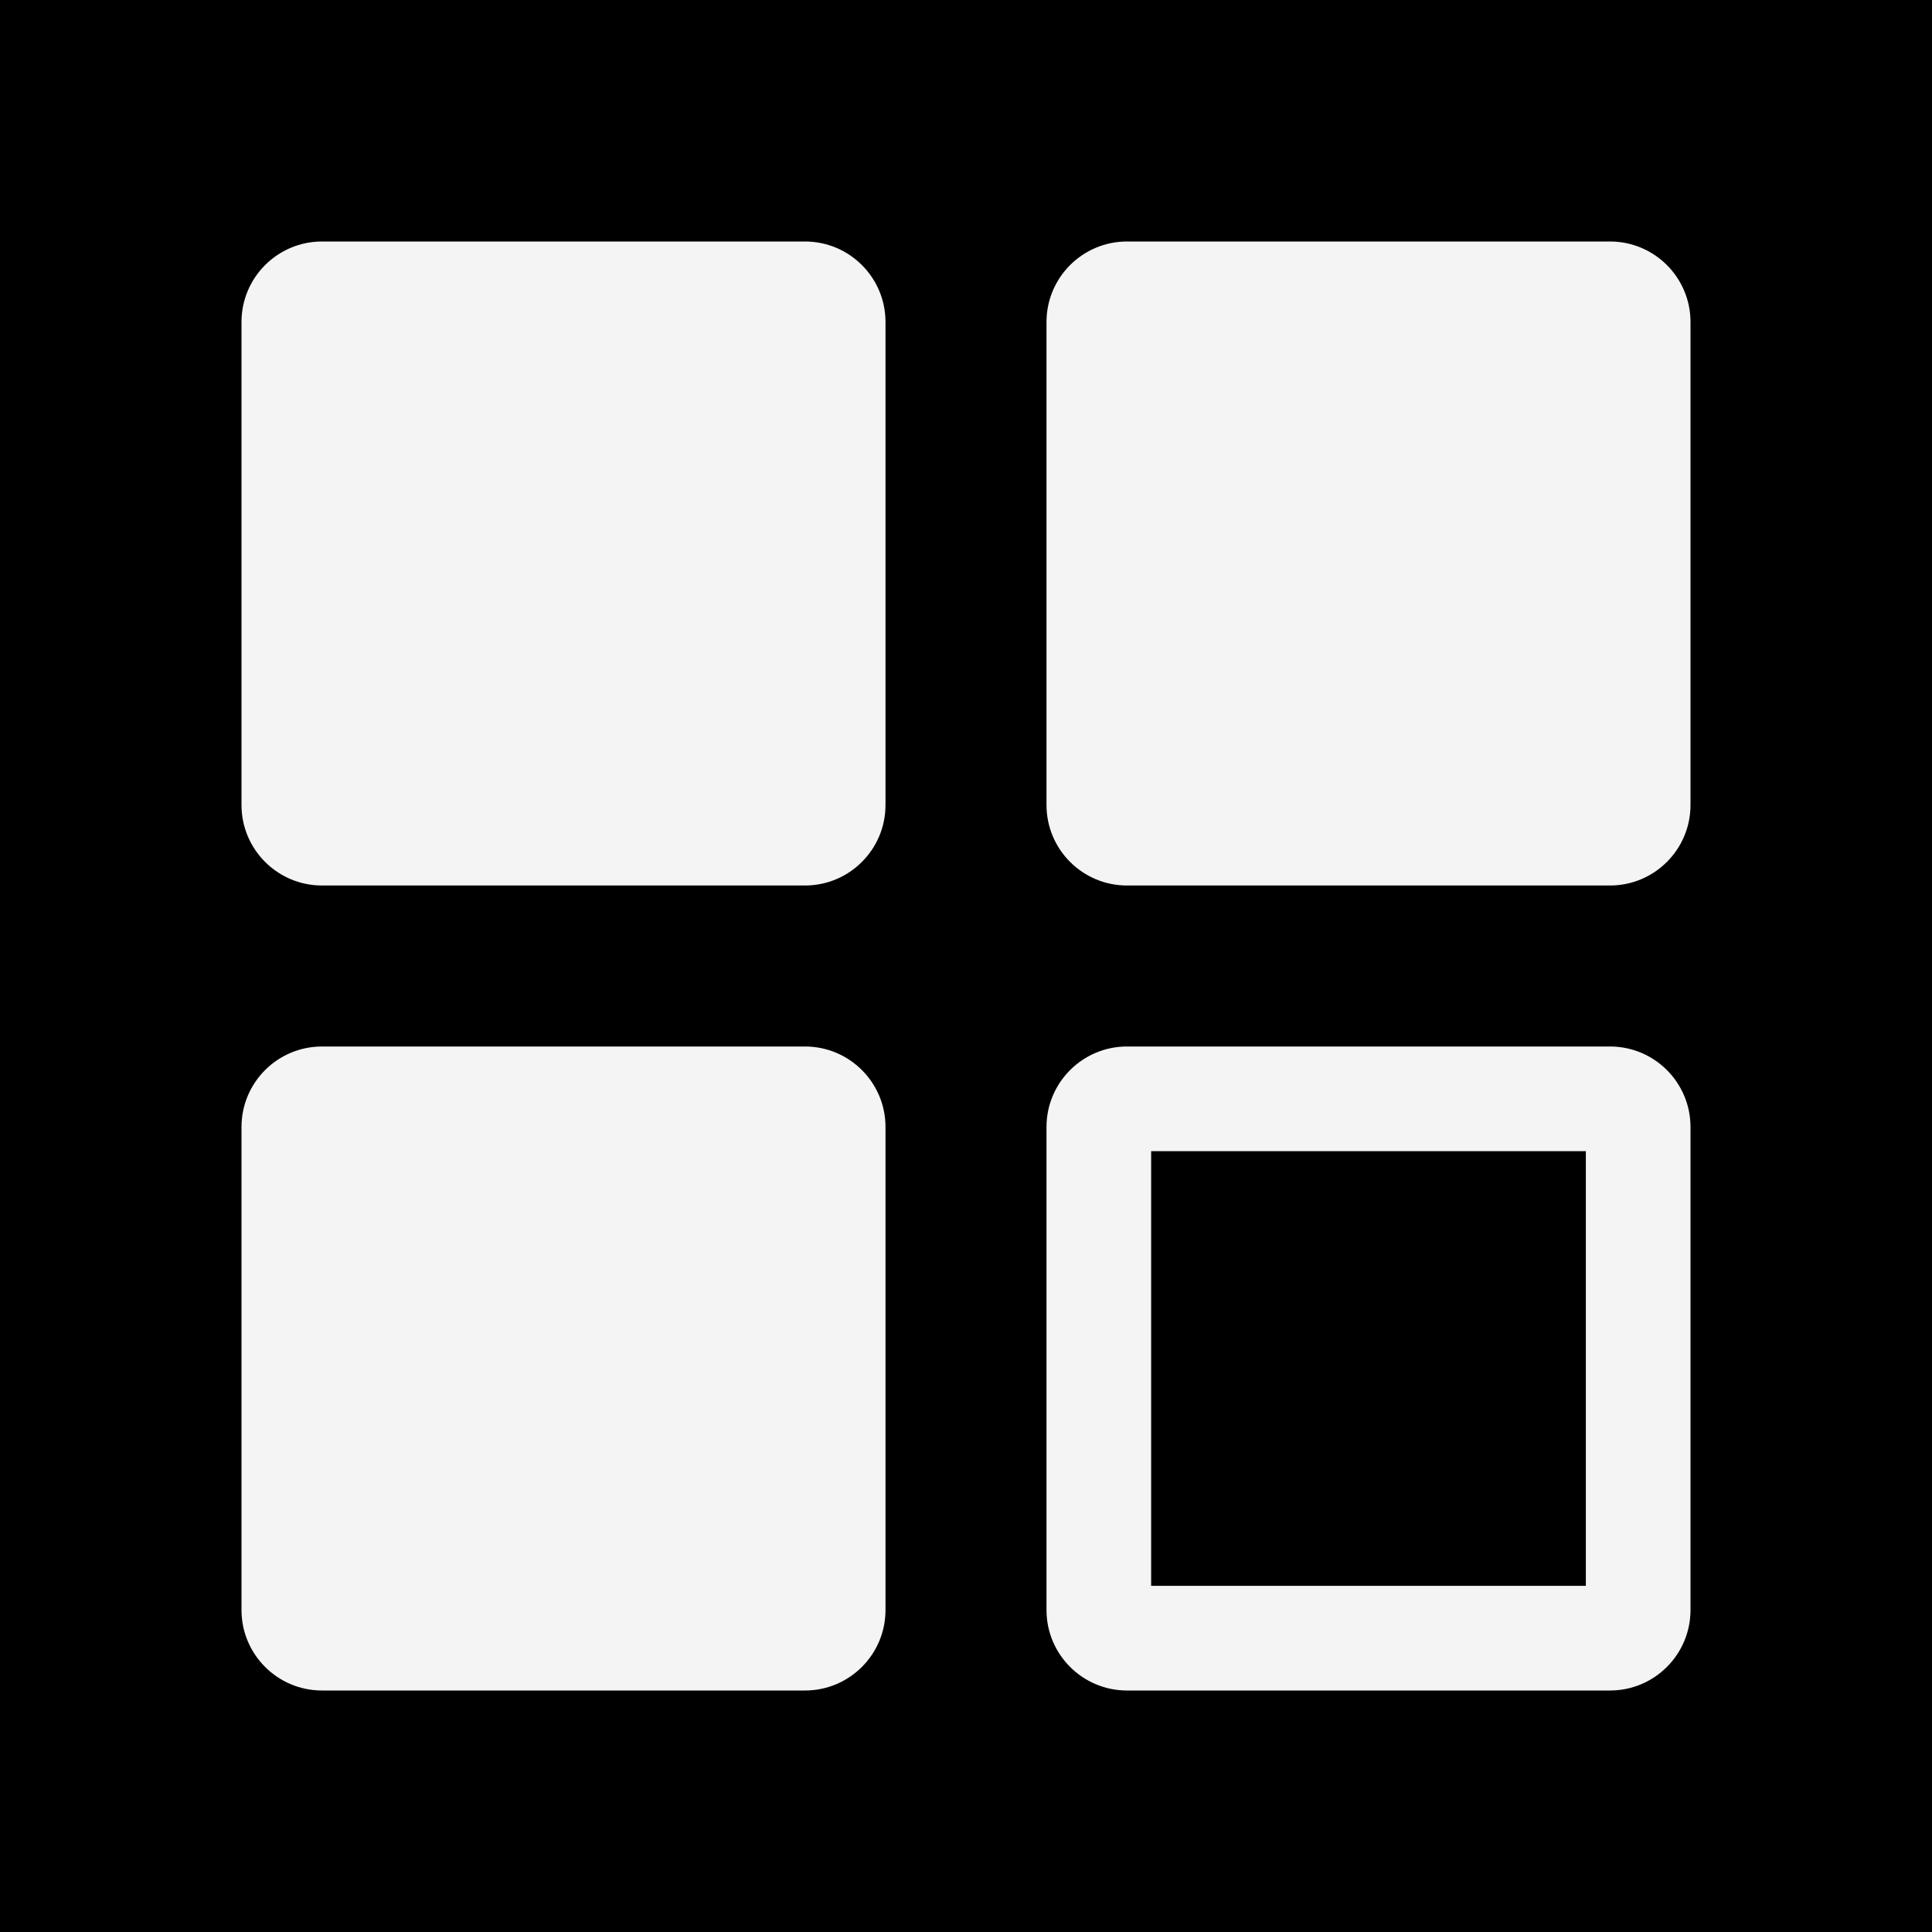
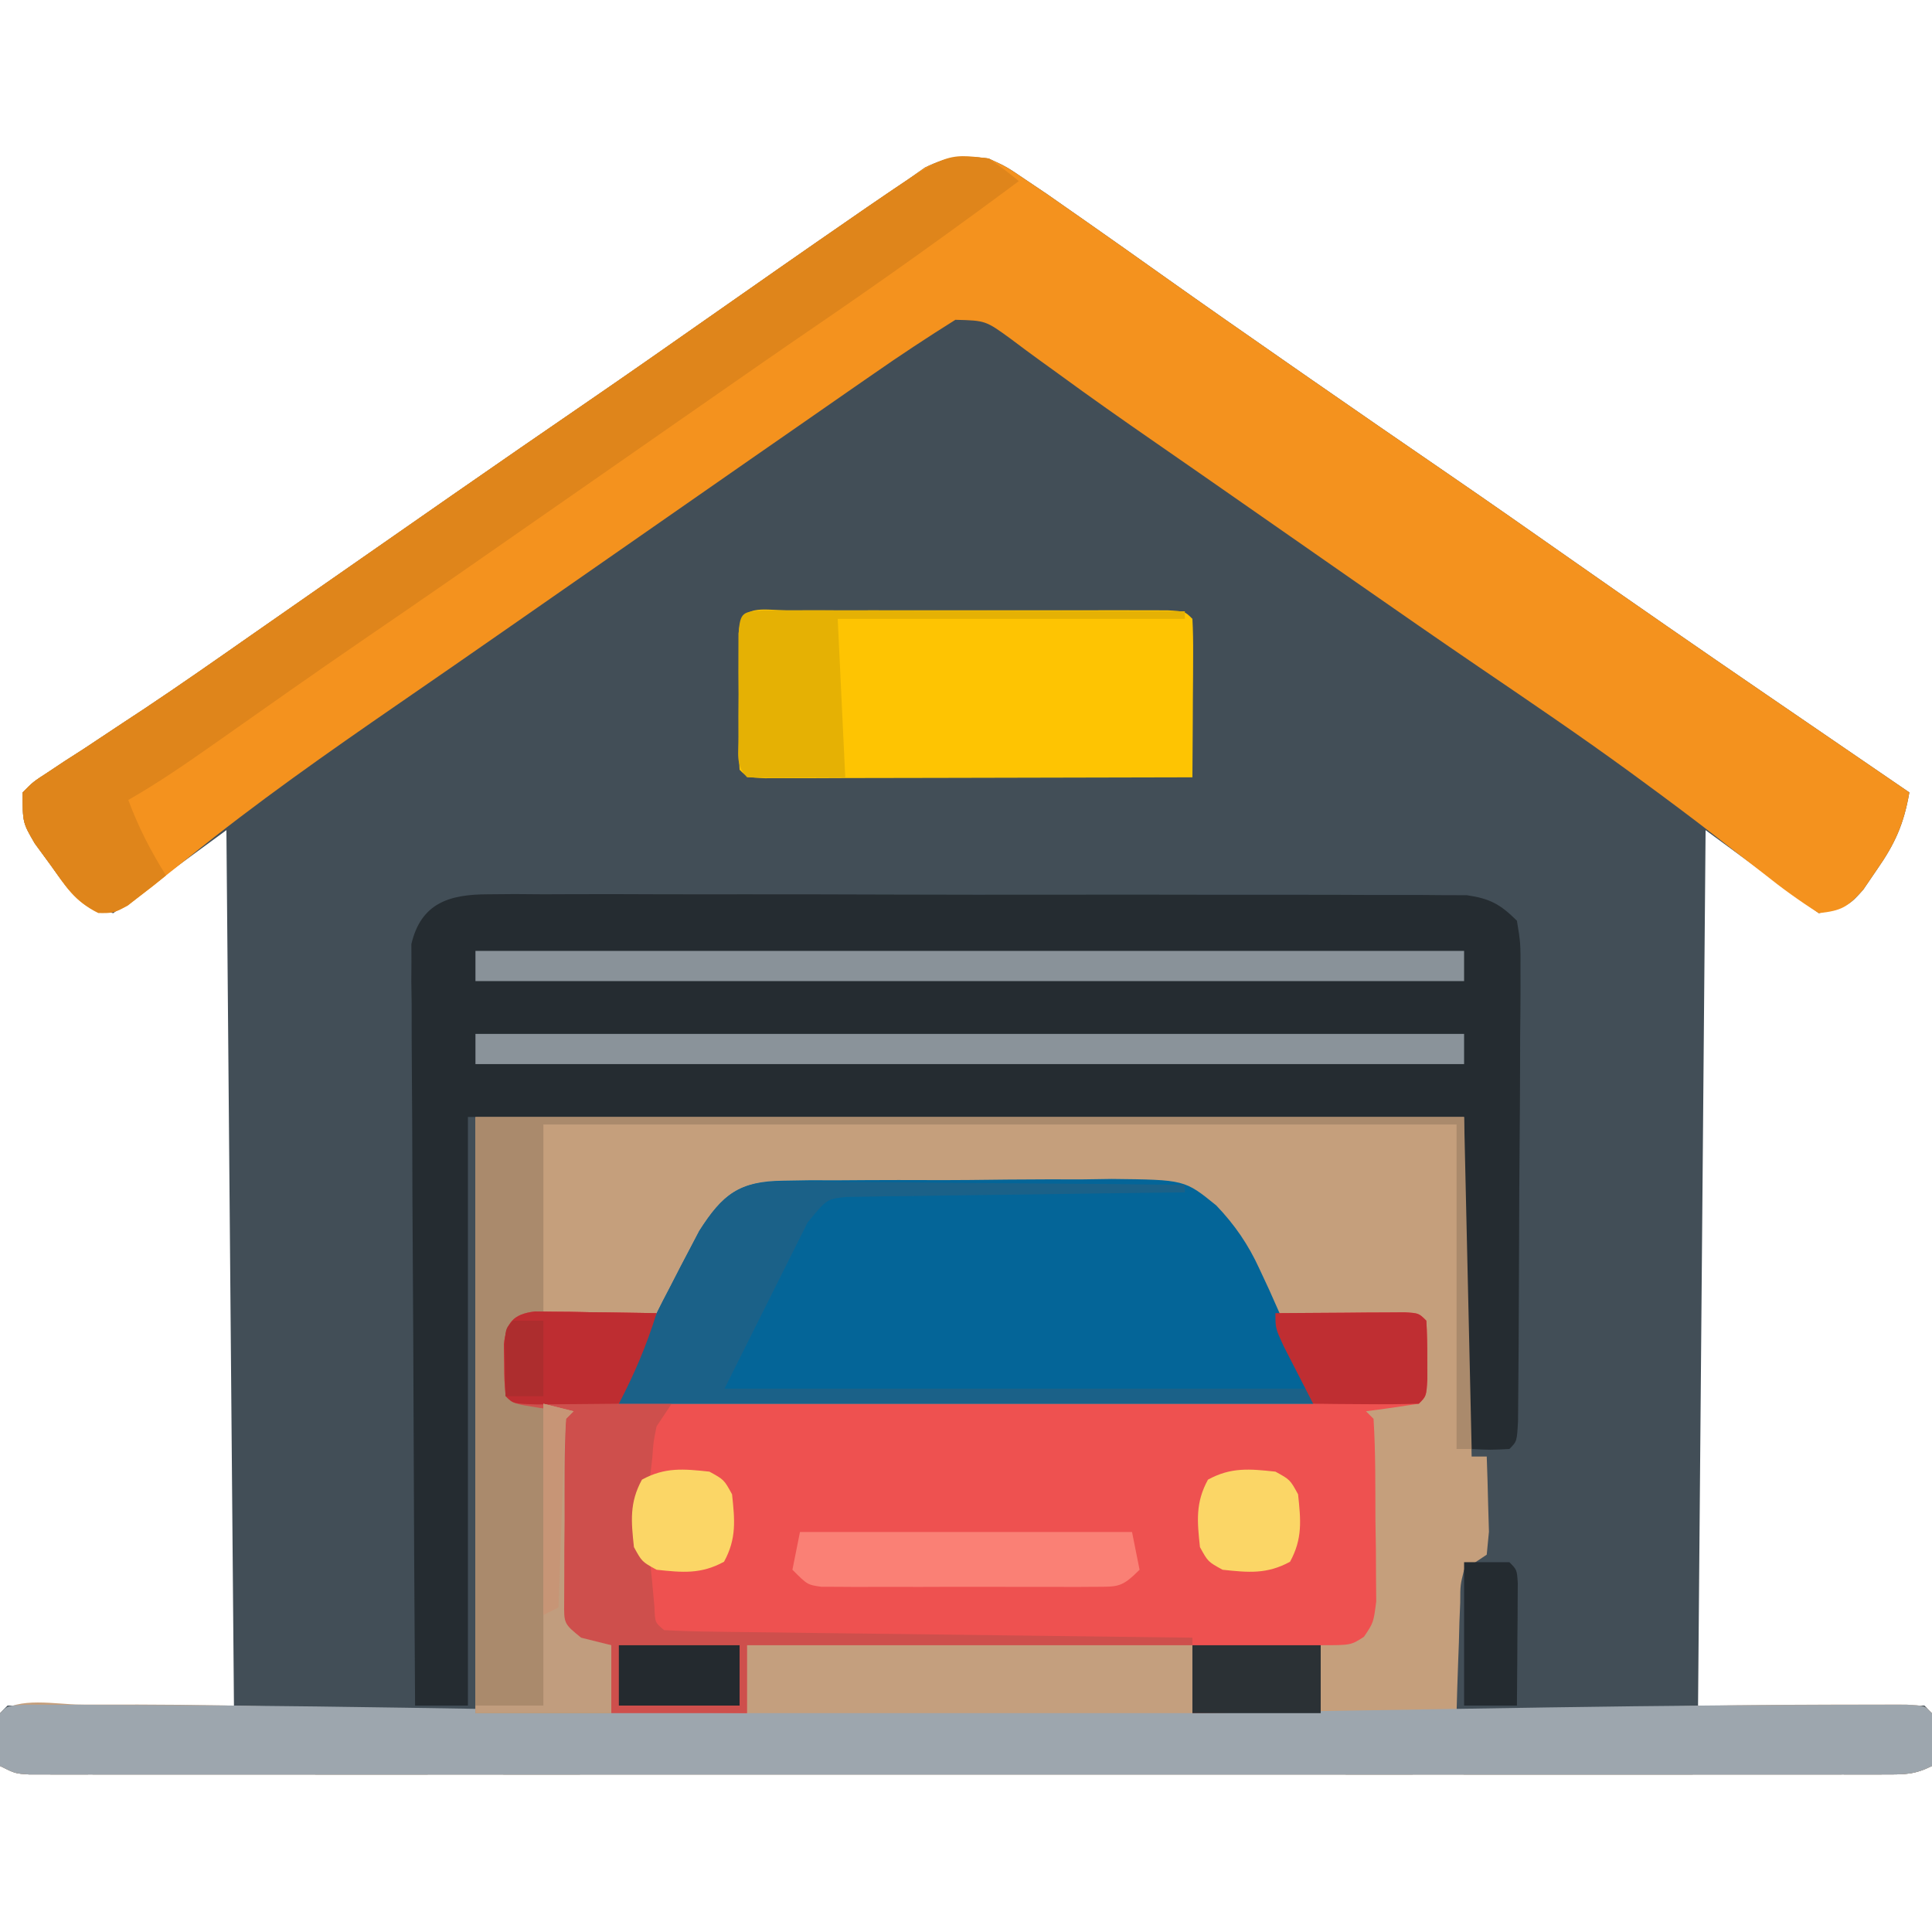
- <svg xmlns="http://www.w3.org/2000/svg" width="24" height="24" viewBox="0 0 24 24" fill="none">
-   <rect width="24" height="24" fill="#000000" />
-   <path d="M3 4C3 3.448 3.448 3 4 3H10C10.552 3 11 3.448 11 4V10C11 10.552 10.552 11 10 11H4C3.448 11 3 10.552 3 10V4Z" fill="#F4F4F4" />
-   <path d="M3 14C3 13.448 3.448 13 4 13H10C10.552 13 11 13.448 11 14V20C11 20.552 10.552 21 10 21H4C3.448 21 3 20.552 3 20V14Z" fill="#F4F4F4" />
-   <path d="M13 4C13 3.448 13.448 3 14 3H20C20.552 3 21 3.448 21 4V10C21 10.552 20.552 11 20 11H14C13.448 11 13 10.552 13 10V4Z" fill="#F4F4F4" />
-   <path fill-rule="evenodd" clip-rule="evenodd" d="M14.3 14.3V19.7H19.7V14.3H14.3ZM14 13C13.448 13 13 13.448 13 14V20C13 20.552 13.448 21 14 21H20C20.552 21 21 20.552 21 20V14C21 13.448 20.552 13 20 13H14Z" fill="#F4F4F4" />
+ <svg xmlns="http://www.w3.org/2000/svg" version="1.1" width="256" height="256">
+   <path d="M0 0 C2.395 1.109 2.395 1.109 4.812 2.75 C6.253 3.719 6.253 3.719 7.723 4.707 C8.804 5.464 9.886 6.22 11 7 C11.592 7.413 12.183 7.826 12.792 8.251 C16.251 10.671 19.697 13.109 23.137 15.555 C28.588 19.425 34.073 23.246 39.562 27.062 C40.549 27.749 41.536 28.435 42.553 29.142 C48.713 33.421 54.888 37.678 61.074 41.918 C66.407 45.578 71.705 49.286 77 53 C85.631 59.053 94.3 65.047 103 71 C103.836 71.573 104.673 72.145 105.535 72.735 C111.022 76.492 116.51 80.247 122 84 C121.275 88.16 120.122 90.768 117.688 94.25 C117.093 95.121 116.499 95.993 115.887 96.891 C114 99 114 99 110 100 C105.05 96.37 100.1 92.74 95 89 C94.67 127.28 94.34 165.56 94 205 C103.9 205 113.8 205 124 205 C125 206 125 206 125.062 209.562 C125.042 210.697 125.021 211.831 125 213 C122.692 214.154 121.392 214.125 118.824 214.126 C117.943 214.128 117.063 214.131 116.156 214.134 C115.182 214.132 114.209 214.129 113.206 214.127 C111.662 214.129 111.662 214.129 110.087 214.132 C106.615 214.136 103.144 214.133 99.672 214.129 C97.192 214.131 94.712 214.133 92.233 214.135 C86.183 214.139 80.133 214.138 74.083 214.135 C69.168 214.133 64.253 214.133 59.338 214.134 C58.29 214.134 58.29 214.134 57.221 214.134 C55.803 214.135 54.384 214.135 52.965 214.135 C39.648 214.138 26.331 214.135 13.014 214.129 C1.579 214.125 -9.857 214.126 -21.293 214.13 C-34.561 214.136 -47.829 214.138 -61.097 214.135 C-62.511 214.134 -63.924 214.134 -65.338 214.134 C-66.034 214.134 -66.73 214.134 -67.446 214.133 C-72.358 214.132 -77.269 214.134 -82.18 214.136 C-88.786 214.139 -95.392 214.137 -101.997 214.131 C-104.428 214.13 -106.859 214.13 -109.29 214.133 C-112.595 214.135 -115.901 214.132 -119.206 214.127 C-120.666 214.13 -120.666 214.13 -122.156 214.134 C-123.476 214.13 -123.476 214.13 -124.824 214.126 C-125.969 214.126 -125.969 214.126 -127.138 214.125 C-129 214 -129 214 -131 213 C-131.042 210.667 -131.041 208.333 -131 206 C-130.67 205.67 -130.34 205.34 -130 205 C-120.1 205 -110.2 205 -100 205 C-100.495 147.58 -100.495 147.58 -101 89 C-105.95 92.63 -110.9 96.26 -116 100 C-120.801 98.8 -121.441 97.615 -124.25 93.688 C-124.956 92.722 -125.663 91.756 -126.391 90.762 C-128 88 -128 88 -128 84 C-126.621 82.606 -126.621 82.606 -124.652 81.328 C-123.914 80.837 -123.176 80.346 -122.415 79.841 C-121.597 79.316 -120.78 78.791 -119.938 78.25 C-118.18 77.086 -116.424 75.92 -114.668 74.754 C-113.739 74.142 -112.81 73.53 -111.853 72.899 C-107.101 69.736 -102.428 66.459 -97.75 63.188 C-95.806 61.833 -93.862 60.479 -91.918 59.125 C-90.945 58.447 -89.972 57.769 -88.97 57.07 C-84.002 53.608 -79.033 50.147 -74.062 46.688 C-73.098 46.016 -72.134 45.345 -71.14 44.654 C-65.083 40.441 -59.01 36.252 -52.924 32.081 C-47.592 28.421 -42.295 24.713 -37 21 C-30.701 16.584 -24.396 12.179 -18.062 7.812 C-17.419 7.367 -16.775 6.922 -16.111 6.463 C-14.416 5.297 -12.708 4.148 -11 3 C-10.153 2.406 -9.306 1.811 -8.434 1.199 C-5.355 -0.318 -3.398 -0.409 0 0 Z " fill="#424E57" transform="translate(131,21)" />
+   <path d="M0 0 C43.23 0 86.46 0 131 0 C131.33 14.85 131.66 29.7 132 45 C132.66 45 133.32 45 134 45 C134.081 47.124 134.139 49.25 134.188 51.375 C134.222 52.558 134.257 53.742 134.293 54.961 C134.196 55.964 134.1 56.967 134 58 C133.01 58.66 132.02 59.32 131 60 C130.494 62.023 130.494 62.023 130.488 64.352 C130.453 65.202 130.417 66.053 130.381 66.93 C130.347 68.264 130.347 68.264 130.312 69.625 C130.278 70.522 130.244 71.419 130.209 72.344 C130.126 74.562 130.057 76.781 130 79 C130.777 78.97 131.553 78.939 132.354 78.908 C147.695 78.325 163.022 77.895 178.375 77.875 C179.057 77.873 179.739 77.87 180.442 77.867 C182.365 77.862 184.288 77.864 186.211 77.867 C187.855 77.869 187.855 77.869 189.533 77.871 C192 78 192 78 193 79 C193.041 81.333 193.042 83.667 193 86 C190.692 87.154 189.392 87.125 186.824 87.126 C185.943 87.128 185.063 87.131 184.156 87.134 C183.182 87.132 182.209 87.129 181.206 87.127 C180.177 87.129 179.147 87.13 178.087 87.132 C174.615 87.136 171.144 87.133 167.672 87.129 C165.192 87.131 162.712 87.133 160.233 87.135 C154.183 87.139 148.133 87.138 142.083 87.135 C137.168 87.133 132.253 87.133 127.338 87.134 C126.29 87.134 126.29 87.134 125.221 87.134 C123.803 87.135 122.384 87.135 120.965 87.135 C107.648 87.138 94.331 87.135 81.014 87.129 C69.579 87.125 58.143 87.126 46.707 87.13 C33.439 87.136 20.171 87.138 6.903 87.135 C5.489 87.134 4.076 87.134 2.662 87.134 C1.966 87.134 1.27 87.134 0.554 87.133 C-4.358 87.132 -9.269 87.134 -14.18 87.136 C-20.786 87.139 -27.392 87.137 -33.997 87.131 C-36.428 87.13 -38.859 87.13 -41.29 87.133 C-44.595 87.135 -47.901 87.132 -51.206 87.127 C-52.666 87.13 -52.666 87.13 -54.156 87.134 C-55.476 87.13 -55.476 87.13 -56.824 87.126 C-57.969 87.126 -57.969 87.126 -59.138 87.125 C-61 87 -61 87 -63 86 C-63.042 83.667 -63.041 81.333 -63 79 C-60.753 76.753 -55.384 77.866 -52.406 77.863 C-51.739 77.865 -51.071 77.867 -50.383 77.87 C-48.487 77.875 -46.591 77.869 -44.695 77.863 C-29.775 77.878 -14.932 78.518 0 79 C0 52.93 0 26.86 0 0 Z " fill="#C59F7C" transform="translate(63,148)" />
+   <path d="M0 0 C2.395 1.109 2.395 1.109 4.812 2.75 C6.253 3.719 6.253 3.719 7.723 4.707 C8.804 5.464 9.886 6.22 11 7 C11.592 7.413 12.183 7.826 12.792 8.251 C16.251 10.671 19.697 13.109 23.137 15.555 C28.588 19.425 34.073 23.246 39.562 27.062 C40.549 27.749 41.536 28.435 42.553 29.142 C48.713 33.421 54.888 37.678 61.074 41.918 C66.407 45.578 71.705 49.286 77 53 C85.631 59.053 94.3 65.047 103 71 C103.836 71.573 104.673 72.145 105.535 72.735 C111.022 76.492 116.51 80.247 122 84 C121.275 88.16 120.122 90.768 117.688 94.25 C117.093 95.121 116.499 95.993 115.887 96.891 C113.804 99.219 113.036 99.66 110 100 C107.394 98.342 105.086 96.672 102.688 94.75 C101.24 93.628 99.792 92.507 98.344 91.387 C97.249 90.531 97.249 90.531 96.133 89.658 C93.022 87.24 89.864 84.892 86.688 82.562 C86.078 82.115 85.469 81.668 84.841 81.207 C78.375 76.494 71.756 72.007 65.141 67.508 C59.651 63.771 54.198 59.983 48.75 56.188 C47.792 55.52 46.833 54.852 45.845 54.165 C43.887 52.8 41.928 51.435 39.97 50.07 C36.977 47.984 33.983 45.898 30.988 43.812 C29.512 42.784 29.512 42.784 28.006 41.735 C26.064 40.384 24.119 39.035 22.173 37.689 C17.805 34.665 13.46 31.622 9.176 28.48 C8.443 27.952 7.71 27.423 6.955 26.878 C5.611 25.907 4.278 24.922 2.957 23.921 C-0.403 21.476 -0.403 21.476 -4.406 21.375 C-8.128 23.707 -11.774 26.11 -15.375 28.625 C-16.616 29.483 -16.616 29.483 -17.882 30.358 C-20.591 32.234 -23.296 34.116 -26 36 C-27.851 37.285 -29.703 38.571 -31.555 39.855 C-36.393 43.216 -41.228 46.583 -46.061 49.952 C-49.917 52.639 -53.777 55.324 -57.636 58.008 C-59.543 59.334 -61.449 60.661 -63.354 61.988 C-68.249 65.397 -73.151 68.795 -78.066 72.176 C-87.615 78.756 -97.048 85.367 -106.062 92.668 C-107.032 93.438 -108.001 94.207 -109 95 C-109.589 95.476 -110.178 95.953 -110.785 96.444 C-115.467 100.056 -115.467 100.056 -118.077 99.781 C-121.109 98.549 -122.373 96.312 -124.25 93.688 C-124.956 92.722 -125.663 91.756 -126.391 90.762 C-128 88 -128 88 -128 84 C-126.621 82.606 -126.621 82.606 -124.652 81.328 C-123.914 80.837 -123.176 80.346 -122.415 79.841 C-121.597 79.316 -120.78 78.791 -119.938 78.25 C-118.18 77.086 -116.424 75.92 -114.668 74.754 C-113.739 74.142 -112.81 73.53 -111.853 72.899 C-107.101 69.736 -102.428 66.459 -97.75 63.188 C-95.806 61.833 -93.862 60.479 -91.918 59.125 C-90.945 58.447 -89.972 57.769 -88.97 57.07 C-84.002 53.608 -79.033 50.147 -74.062 46.688 C-73.098 46.016 -72.134 45.345 -71.14 44.654 C-65.083 40.441 -59.01 36.252 -52.924 32.081 C-47.592 28.421 -42.295 24.713 -37 21 C-30.701 16.584 -24.396 12.179 -18.062 7.812 C-17.419 7.367 -16.775 6.922 -16.111 6.463 C-14.416 5.297 -12.708 4.148 -11 3 C-10.153 2.406 -9.306 1.811 -8.434 1.199 C-5.355 -0.318 -3.398 -0.409 0 0 Z " fill="#F4921E" transform="translate(131,21)" />
+   <path d="M0 0 C1.161 -0.01 2.322 -0.02 3.518 -0.03 C4.788 -0.02 6.057 -0.01 7.365 -0.001 C8.719 -0.004 10.073 -0.01 11.427 -0.017 C15.1 -0.031 18.773 -0.02 22.447 -0.003 C26.291 0.011 30.136 0.004 33.98 0.001 C40.437 -0.002 46.893 0.011 53.349 0.035 C60.813 0.061 68.277 0.063 75.741 0.051 C82.921 0.04 90.102 0.047 97.282 0.061 C100.338 0.067 103.393 0.066 106.449 0.062 C110.048 0.057 113.646 0.067 117.244 0.089 C119.195 0.097 121.145 0.09 123.096 0.084 C124.257 0.093 125.418 0.103 126.614 0.114 C127.623 0.116 128.631 0.118 129.671 0.121 C132.737 0.563 134.119 1.33 136.307 3.501 C136.795 6.475 136.795 6.475 136.777 10.16 C136.779 10.832 136.781 11.504 136.783 12.196 C136.786 14.415 136.76 16.633 136.733 18.853 C136.728 20.393 136.724 21.933 136.723 23.474 C136.715 26.7 136.694 29.926 136.664 33.153 C136.624 37.297 136.606 41.441 136.596 45.585 C136.586 49.529 136.566 53.472 136.545 57.415 C136.542 58.172 136.538 58.929 136.535 59.709 C136.523 61.84 136.505 63.97 136.484 66.101 C136.469 67.923 136.469 67.923 136.454 69.782 C136.307 72.501 136.307 72.501 135.307 73.501 C132.807 73.626 132.807 73.626 130.307 73.501 C129.977 73.171 129.647 72.841 129.307 72.501 C129.307 58.311 129.307 44.121 129.307 29.501 C85.747 29.501 42.187 29.501 -2.693 29.501 C-2.693 55.241 -2.693 80.981 -2.693 107.501 C-5.003 107.501 -7.313 107.501 -9.693 107.501 C-9.786 94.141 -9.857 80.781 -9.9 67.42 C-9.921 61.216 -9.95 55.013 -9.995 48.809 C-10.038 42.825 -10.062 36.84 -10.073 30.855 C-10.08 28.57 -10.094 26.285 -10.116 23.999 C-10.145 20.803 -10.149 17.607 -10.147 14.41 C-10.162 13.462 -10.176 12.513 -10.191 11.535 C-10.185 10.663 -10.18 9.791 -10.174 8.893 C-10.178 8.137 -10.182 7.381 -10.185 6.602 C-8.902 1.126 -5.116 0.001 0 0 Z " fill="#252C31" transform="translate(64.69312,118.4988)" />
+   <path d="M0 0 C0.744 0.01 1.487 0.021 2.253 0.032 C3.462 0.041 3.462 0.041 4.695 0.051 C5.957 0.076 5.957 0.076 7.246 0.102 C8.52 0.116 8.52 0.116 9.82 0.129 C11.92 0.153 14.02 0.189 16.121 0.227 C14.778 4.565 13.188 8.091 11.121 12.227 C41.481 12.227 71.841 12.227 103.121 12.227 C101.471 8.927 99.821 5.627 98.121 2.227 C98.121 1.567 98.121 0.907 98.121 0.227 C101.266 0.198 104.412 0.18 107.558 0.165 C108.905 0.152 108.905 0.152 110.279 0.139 C111.133 0.136 111.987 0.133 112.867 0.129 C113.657 0.124 114.448 0.119 115.263 0.114 C117.121 0.227 117.121 0.227 118.121 1.227 C118.219 2.891 118.25 4.56 118.246 6.227 C118.249 7.588 118.249 7.588 118.253 8.977 C118.121 11.227 118.121 11.227 117.121 12.227 C114.792 12.595 112.459 12.929 110.121 13.227 C110.616 13.722 110.616 13.722 111.121 14.227 C111.403 18.679 111.352 23.142 111.371 27.602 C111.391 28.86 111.412 30.118 111.433 31.415 C111.441 33.221 111.441 33.221 111.449 35.063 C111.458 36.172 111.467 37.281 111.477 38.424 C111.121 41.227 111.121 41.227 109.85 43.112 C108.121 44.227 108.121 44.227 104.121 44.227 C104.121 47.197 104.121 50.167 104.121 53.227 C98.511 53.227 92.901 53.227 87.121 53.227 C87.121 50.257 87.121 47.287 87.121 44.227 C67.651 44.227 48.181 44.227 28.121 44.227 C28.121 47.197 28.121 50.167 28.121 53.227 C22.181 53.227 16.241 53.227 10.121 53.227 C10.121 50.257 10.121 47.287 10.121 44.227 C8.945 44.041 8.945 44.041 7.746 43.852 C5.121 43.227 5.121 43.227 3.121 41.227 C2.878 38.537 2.878 38.537 2.89 35.161 C2.892 33.953 2.894 32.746 2.896 31.502 C2.908 30.236 2.92 28.969 2.933 27.665 C2.934 26.394 2.934 25.124 2.935 23.815 C2.981 14.367 2.981 14.367 4.121 13.227 C2.986 13.083 1.852 12.938 0.683 12.79 C-2.879 12.227 -2.879 12.227 -3.879 11.227 C-4.047 9.231 -4.047 9.231 -4.067 6.79 C-4.081 5.986 -4.095 5.183 -4.11 4.356 C-3.801 1.5 -2.911 0.352 0 0 Z " fill="#EE5150" transform="translate(70.87939,173.7729)" />
+   <path d="M0 0 C19.47 0 38.94 0 59 0 C59 2.97 59 5.94 59 9 C59.758 8.987 60.516 8.975 61.297 8.962 C68.601 8.842 75.906 8.724 83.21 8.609 C86.961 8.55 90.712 8.49 94.463 8.427 C109.823 8.173 125.182 7.95 140.544 7.912 C141.921 7.908 143.299 7.903 144.676 7.896 C146.567 7.887 148.458 7.886 150.349 7.885 C151.956 7.882 151.956 7.882 153.595 7.879 C156 8 156 8 157 9 C157.041 11.333 157.042 13.667 157 16 C154.692 17.154 153.392 17.125 150.824 17.126 C149.943 17.128 149.063 17.131 148.156 17.134 C147.182 17.132 146.209 17.129 145.206 17.127 C144.177 17.129 143.147 17.13 142.087 17.132 C138.615 17.136 135.144 17.133 131.672 17.129 C129.192 17.131 126.712 17.133 124.233 17.135 C118.183 17.139 112.133 17.138 106.083 17.135 C101.168 17.133 96.253 17.133 91.338 17.134 C90.29 17.134 90.29 17.134 89.221 17.134 C87.803 17.135 86.384 17.135 84.965 17.135 C71.648 17.138 58.331 17.135 45.014 17.129 C33.579 17.125 22.143 17.126 10.707 17.13 C-2.561 17.136 -15.829 17.138 -29.097 17.135 C-30.511 17.134 -31.924 17.134 -33.338 17.134 C-34.034 17.134 -34.73 17.134 -35.446 17.133 C-40.358 17.132 -45.269 17.134 -50.18 17.136 C-56.786 17.139 -63.392 17.137 -69.997 17.131 C-72.428 17.13 -74.859 17.13 -77.29 17.133 C-80.595 17.135 -83.901 17.132 -87.206 17.127 C-88.666 17.13 -88.666 17.13 -90.156 17.134 C-91.476 17.13 -91.476 17.13 -92.824 17.126 C-93.969 17.126 -93.969 17.126 -95.138 17.125 C-97 17 -97 17 -99 16 C-99.042 13.667 -99.041 11.333 -99 9 C-98 8 -98 8 -95.603 7.879 C-94.535 7.881 -93.467 7.883 -92.367 7.885 C-91.154 7.885 -89.942 7.886 -88.692 7.887 C-87.346 7.893 -85.999 7.899 -84.652 7.906 C-83.255 7.91 -81.858 7.914 -80.461 7.917 C-64.91 7.968 -49.361 8.21 -33.813 8.464 C-29.976 8.526 -26.139 8.585 -22.303 8.645 C-14.868 8.76 -7.434 8.879 0 9 C0 6.03 0 3.06 0 0 Z " fill="#9DA6AE" transform="translate(99,218)" />
+   <path d="M0 0 C1.158 -0.019 2.317 -0.038 3.51 -0.058 C5.382 -0.055 5.382 -0.055 7.292 -0.052 C8.579 -0.061 9.866 -0.069 11.193 -0.078 C13.917 -0.093 16.641 -0.093 19.366 -0.082 C22.843 -0.07 26.318 -0.104 29.795 -0.151 C33.128 -0.187 36.459 -0.18 39.792 -0.177 C41.034 -0.196 42.275 -0.214 43.555 -0.233 C53.207 -0.13 53.207 -0.13 57.402 3.275 C59.839 5.827 61.638 8.437 63.112 11.659 C63.541 12.578 63.969 13.497 64.411 14.444 C65.038 15.857 65.038 15.857 65.678 17.299 C66.347 18.736 66.347 18.736 67.028 20.202 C70.241 27.2 70.241 27.2 70.241 29.549 C39.881 29.549 9.521 29.549 -21.759 29.549 C-19.885 23.928 -17.63 19.129 -14.884 13.924 C-14.45 13.079 -14.015 12.233 -13.568 11.362 C-13.138 10.545 -12.709 9.727 -12.267 8.885 C-11.882 8.148 -11.496 7.412 -11.099 6.652 C-8.028 1.834 -5.788 0.052 0 0 Z " fill="#046598" transform="translate(103.759,156.4507)" />
+   <path d="M0 0 C2.184 1.523 2.184 1.523 4 3 C-4.73 9.485 -13.546 15.805 -22.527 21.938 C-27.727 25.49 -32.895 29.089 -38.062 32.688 C-39.033 33.363 -40.003 34.038 -41.002 34.734 C-44.002 36.822 -47.001 38.911 -50 41 C-72.827 56.9 -72.827 56.9 -83.052 63.902 C-89.493 68.321 -95.882 72.814 -102.264 77.319 C-106.104 80.019 -109.918 82.672 -114 85 C-112.665 88.594 -111.04 91.755 -109 95 C-110.071 95.869 -111.157 96.72 -112.25 97.562 C-112.853 98.038 -113.457 98.514 -114.078 99.004 C-116 100 -116 100 -117.969 99.984 C-120.976 98.527 -122.32 96.386 -124.25 93.688 C-124.956 92.722 -125.663 91.756 -126.391 90.762 C-128 88 -128 88 -128 84 C-126.621 82.606 -126.621 82.606 -124.652 81.328 C-123.914 80.837 -123.176 80.346 -122.415 79.841 C-121.597 79.316 -120.78 78.791 -119.938 78.25 C-118.18 77.086 -116.424 75.92 -114.668 74.754 C-113.739 74.142 -112.81 73.53 -111.853 72.899 C-107.101 69.736 -102.428 66.459 -97.75 63.188 C-95.806 61.833 -93.862 60.479 -91.918 59.125 C-90.945 58.447 -89.972 57.769 -88.97 57.07 C-84.002 53.608 -79.033 50.147 -74.062 46.688 C-73.098 46.016 -72.134 45.345 -71.14 44.654 C-65.083 40.441 -59.01 36.252 -52.924 32.081 C-47.592 28.421 -42.295 24.713 -37 21 C-30.701 16.584 -24.396 12.179 -18.062 7.812 C-17.419 7.367 -16.775 6.922 -16.111 6.463 C-5.662 -0.723 -5.662 -0.723 0 0 Z " fill="#DF851B" transform="translate(131,21)" />
+   <path d="M0 0 C1.158 -0.003 2.316 -0.006 3.509 -0.01 C4.769 -0.008 6.03 -0.006 7.328 -0.003 C8.612 -0.004 9.895 -0.005 11.218 -0.006 C13.938 -0.008 16.659 -0.006 19.379 -0.001 C22.873 0.005 26.367 0.001 29.861 -0.005 C33.183 -0.009 36.506 -0.006 39.828 -0.003 C41.089 -0.005 42.349 -0.007 43.647 -0.01 C44.805 -0.006 45.963 -0.003 47.156 0 C48.181 0.001 49.207 0.002 50.263 0.002 C52.578 0.129 52.578 0.129 53.578 1.129 C53.665 2.691 53.685 4.257 53.676 5.821 C53.673 6.765 53.669 7.709 53.666 8.682 C53.653 10.172 53.653 10.172 53.641 11.692 C53.636 12.689 53.632 13.686 53.627 14.713 C53.615 17.185 53.599 19.657 53.578 22.129 C45.903 22.153 38.227 22.17 30.552 22.181 C26.988 22.186 23.425 22.194 19.861 22.205 C15.768 22.218 11.675 22.223 7.582 22.227 C5.654 22.235 5.654 22.235 3.687 22.243 C1.915 22.243 1.915 22.243 0.108 22.243 C-1.461 22.246 -1.461 22.246 -3.062 22.25 C-5.422 22.129 -5.422 22.129 -6.422 21.129 C-6.521 19.653 -6.553 18.172 -6.555 16.692 C-6.556 15.797 -6.557 14.903 -6.559 13.981 C-6.553 12.569 -6.553 12.569 -6.547 11.129 C-6.551 10.188 -6.555 9.247 -6.559 8.278 C-6.557 7.383 -6.556 6.489 -6.555 5.567 C-6.553 4.327 -6.553 4.327 -6.551 3.063 C-6.28 -0.991 -3.425 0.003 0 0 Z " fill="#FEC402" transform="translate(104.4219,80.87061)" />
+   <path d="M0 0 C43.23 0 86.46 0 131 0 C131.33 14.52 131.66 29.04 132 44 C131.34 44 130.68 44 130 44 C130 29.81 130 15.62 130 1 C90.07 1 50.14 1 9 1 C9 9.25 9 17.5 9 26 C7.02 26.99 7.02 26.99 5 28 C5 30.97 5 33.94 5 37 C7.64 37.33 10.28 37.66 13 38 C12.67 38.66 12.34 39.32 12 40 C11.756 44.495 11.815 48.999 11.812 53.5 C11.8 54.762 11.788 56.024 11.775 57.324 C11.773 58.527 11.772 59.73 11.77 60.969 C11.763 62.631 11.763 62.631 11.757 64.326 C11.726 67.153 11.726 67.153 14 69 C15.32 69.33 16.64 69.66 18 70 C18 72.97 18 75.94 18 79 C12.06 79 6.12 79 0 79 C0 52.93 0 26.86 0 0 Z " fill="#AA8A6C" transform="translate(63,148)" />
+   <path d="M0 0 C0.744 0.01 1.487 0.021 2.253 0.032 C3.462 0.041 3.462 0.041 4.695 0.051 C5.957 0.076 5.957 0.076 7.246 0.102 C8.52 0.116 8.52 0.116 9.82 0.129 C11.92 0.153 14.02 0.189 16.121 0.227 C14.761 4.448 13.18 8.295 11.121 12.227 C13.431 12.227 15.741 12.227 18.121 12.227 C17.131 13.712 17.131 13.712 16.121 15.227 C15.705 17.244 15.705 17.244 15.558 19.352 C15.121 23.227 15.121 23.227 14.121 24.227 C13.954 27.727 13.954 27.727 14.121 31.227 C14.451 31.557 14.781 31.887 15.121 32.227 C15.442 34.545 15.633 36.865 15.839 39.196 C15.911 41.219 15.911 41.219 17.121 42.227 C19.298 42.351 21.479 42.405 23.66 42.432 C24.343 42.442 25.026 42.452 25.729 42.462 C27.996 42.494 30.264 42.519 32.531 42.543 C34.099 42.564 35.667 42.585 37.235 42.606 C41.369 42.662 45.504 42.711 49.639 42.759 C53.855 42.809 58.071 42.865 62.287 42.92 C70.565 43.028 78.843 43.13 87.121 43.227 C87.121 43.557 87.121 43.887 87.121 44.227 C67.651 44.227 48.181 44.227 28.121 44.227 C28.121 47.197 28.121 50.167 28.121 53.227 C22.181 53.227 16.241 53.227 10.121 53.227 C10.121 50.257 10.121 47.287 10.121 44.227 C8.945 44.041 8.945 44.041 7.746 43.852 C5.121 43.227 5.121 43.227 3.121 41.227 C2.878 38.537 2.878 38.537 2.89 35.161 C2.892 33.953 2.894 32.746 2.896 31.502 C2.908 30.236 2.92 28.969 2.933 27.665 C2.934 26.394 2.934 25.124 2.935 23.815 C2.981 14.367 2.981 14.367 4.121 13.227 C2.986 13.083 1.852 12.938 0.683 12.79 C-2.879 12.227 -2.879 12.227 -3.879 11.227 C-4.047 9.231 -4.047 9.231 -4.067 6.79 C-4.081 5.986 -4.095 5.183 -4.11 4.356 C-3.801 1.5 -2.911 0.352 0 0 Z " fill="#CE4F4C" transform="translate(70.87939,173.7729)" />
+   <path d="M0 0 C19.47 0 38.94 0 59 0 C59 2.97 59 5.94 59 9 C39.53 9 20.06 9 0 9 C0 6.03 0 3.06 0 0 Z " fill="#C49F7E" transform="translate(99,218)" />
+   <path d="M0 0 C43.23 0 86.46 0 131 0 C131 1.32 131 2.64 131 4 C87.77 4 44.54 4 0 4 C0 2.68 0 1.36 0 0 Z " fill="#8A939A" transform="translate(63,137)" />
+   <path d="M0 0 C43.23 0 86.46 0 131 0 C131 1.32 131 2.64 131 4 C87.77 4 44.54 4 0 4 C0 2.68 0 1.36 0 0 Z " fill="#899299" transform="translate(63,126)" />
+   <path d="M0 0 C1.181 0 2.362 0.001 3.579 0.001 C5.483 0.032 5.483 0.032 7.427 0.063 C9.383 0.072 9.383 0.072 11.378 0.081 C14.837 0.096 18.296 0.135 21.755 0.179 C25.287 0.22 28.82 0.239 32.353 0.259 C39.279 0.302 46.204 0.37 53.13 0.454 C53.13 0.784 53.13 1.114 53.13 1.454 C52.548 1.46 51.966 1.466 51.366 1.472 C45.315 1.536 39.265 1.62 33.214 1.717 C30.955 1.75 28.696 1.778 26.437 1.801 C23.192 1.834 19.948 1.886 16.704 1.942 C15.185 1.952 15.185 1.952 13.636 1.962 C12.695 1.982 11.754 2.001 10.785 2.022 C9.957 2.033 9.128 2.044 8.275 2.055 C5.692 2.326 5.692 2.326 3.13 5.454 C-0.5 12.714 -4.13 19.974 -7.87 27.454 C17.87 27.454 43.61 27.454 70.13 27.454 C70.13 28.114 70.13 28.774 70.13 29.454 C39.77 29.454 9.41 29.454 -21.87 29.454 C-19.996 23.833 -17.741 19.033 -14.995 13.829 C-14.561 12.983 -14.126 12.138 -13.679 11.267 C-13.249 10.449 -12.82 9.632 -12.378 8.79 C-11.993 8.053 -11.607 7.316 -11.21 6.557 C-8.093 1.666 -5.877 -0.05 0 0 Z " fill="#1B6188" transform="translate(103.8701,156.5459)" />
+   <path d="M0 0 C1.028 0.002 2.056 0.004 3.116 0.007 C4.857 0.007 4.857 0.007 6.634 0.007 C8.529 0.015 8.529 0.015 10.463 0.023 C12.392 0.025 12.392 0.025 14.36 0.027 C17.784 0.031 21.209 0.041 24.633 0.052 C28.125 0.062 31.617 0.066 35.109 0.071 C41.966 0.082 48.822 0.099 55.678 0.12 C55.678 0.45 55.678 0.78 55.678 1.12 C40.498 1.12 25.318 1.12 9.678 1.12 C10.008 8.05 10.338 14.98 10.678 22.12 C0.619 22.218 0.619 22.218 -2.322 22.12 C-3.912 20.531 -3.452 18.881 -3.455 16.683 C-3.456 15.788 -3.458 14.894 -3.459 13.972 C-3.453 12.56 -3.453 12.56 -3.447 11.12 C-3.451 10.179 -3.455 9.238 -3.459 8.269 C-3.458 7.374 -3.456 6.479 -3.455 5.558 C-3.453 4.318 -3.453 4.318 -3.452 3.054 C-3.26 0.188 -2.873 0.149 0 0 Z " fill="#E5B104" transform="translate(101.3222,80.87975)" />
+   <path d="M0 0 C14.52 0 29.04 0 44 0 C44.495 2.475 44.495 2.475 45 5 C42.63 7.37 42.166 7.252 38.949 7.259 C37.698 7.268 37.698 7.268 36.421 7.278 C35.519 7.274 34.617 7.27 33.688 7.266 C32.301 7.268 32.301 7.268 30.885 7.271 C28.929 7.273 26.972 7.269 25.015 7.261 C22.012 7.25 19.01 7.261 16.008 7.273 C14.109 7.272 12.211 7.27 10.312 7.266 C9.41 7.27 8.508 7.274 7.579 7.278 C6.327 7.268 6.327 7.268 5.051 7.259 C4.315 7.257 3.579 7.256 2.822 7.254 C1 7 1 7 -1 5 C-0.67 3.35 -0.34 1.7 0 0 Z " fill="#FA8075" transform="translate(106,203)" />
+   <path d="M0 0 C3.146 -0.029 6.292 -0.047 9.438 -0.062 C10.335 -0.071 11.233 -0.079 12.158 -0.088 C13.012 -0.091 13.866 -0.094 14.746 -0.098 C15.932 -0.106 15.932 -0.106 17.142 -0.114 C19 0 19 0 20 1 C20.098 2.664 20.13 4.333 20.125 6 C20.129 7.361 20.129 7.361 20.133 8.75 C20 11 20 11 19 12 C16.647 12.073 14.292 12.084 11.938 12.062 C10.647 12.053 9.357 12.044 8.027 12.035 C7.028 12.024 6.029 12.012 5 12 C4.162 10.378 3.33 8.752 2.5 7.125 C2.036 6.22 1.572 5.315 1.094 4.383 C0 2 0 2 0 0 Z " fill="#BF2E32" transform="translate(169,174)" />
+   <path d="M0 0 C0.744 0.01 1.487 0.021 2.253 0.032 C3.462 0.041 3.462 0.041 4.695 0.051 C5.957 0.076 5.957 0.076 7.246 0.102 C8.52 0.116 8.52 0.116 9.82 0.129 C11.92 0.153 14.02 0.189 16.121 0.227 C14.81 4.461 13.177 8.301 11.121 12.227 C8.808 12.254 6.496 12.273 4.183 12.29 C2.895 12.301 1.608 12.313 0.281 12.325 C-2.879 12.227 -2.879 12.227 -3.879 11.227 C-4.047 9.231 -4.047 9.231 -4.067 6.79 C-4.081 5.986 -4.095 5.183 -4.11 4.356 C-3.801 1.5 -2.911 0.352 0 0 Z " fill="#BE2D31" transform="translate(70.87939,173.7729)" />
+   <path d="M0 0 C1.32 0.33 2.64 0.66 4 1 C3.67 1.33 3.34 1.66 3 2 C2.746 6.473 2.815 10.958 2.812 15.438 C2.8 16.704 2.788 17.971 2.775 19.275 C2.773 20.483 2.772 21.69 2.77 22.934 C2.763 24.605 2.763 24.605 2.757 26.31 C2.724 29.151 2.724 29.151 5 31 C6.32 31.33 7.64 31.66 9 32 C9 34.97 9 37.94 9 41 C3.06 41 -2.88 41 -9 41 C-9 40.67 -9 40.34 -9 40 C-6.03 40 -3.06 40 0 40 C0 26.8 0 13.6 0 0 Z " fill="#C19D7E" transform="translate(72,186)" />
+   <path d="M0 0 C5.61 0 11.22 0 17 0 C17 2.97 17 5.94 17 9 C11.39 9 5.78 9 0 9 C0 6.03 0 3.06 0 0 Z " fill="#2B3135" transform="translate(158,218)" />
+   <path d="M0 0 C1.938 1.062 1.938 1.062 3 3 C3.365 6.409 3.614 8.88 1.938 11.938 C-1.12 13.614 -3.591 13.365 -7 13 C-8.938 11.938 -8.938 11.938 -10 10 C-10.365 6.591 -10.614 4.12 -8.938 1.062 C-5.88 -0.614 -3.409 -0.365 0 0 Z " fill="#FBD666" transform="translate(169,195)" />
+   <path d="M0 0 C1.938 1.062 1.938 1.062 3 3 C3.365 6.409 3.614 8.88 1.938 11.938 C-1.12 13.614 -3.591 13.365 -7 13 C-8.938 11.938 -8.938 11.938 -10 10 C-10.365 6.591 -10.614 4.12 -8.938 1.062 C-5.88 -0.614 -3.409 -0.365 0 0 Z " fill="#FBD666" transform="translate(94,195)" />
+   <path d="M0 0 C1.98 0 3.96 0 6 0 C7 1 7 1 7.114 2.766 C7.108 3.515 7.103 4.264 7.098 5.035 C7.093 6.248 7.093 6.248 7.088 7.486 C7.08 8.336 7.071 9.187 7.062 10.062 C7.058 10.917 7.053 11.771 7.049 12.65 C7.037 14.767 7.019 16.883 7 19 C4.69 19 2.38 19 0 19 C0 12.73 0 6.46 0 0 Z " fill="#242B30" transform="translate(194,207)" />
+   <path d="M0 0 C5.28 0 10.56 0 16 0 C16 2.64 16 5.28 16 8 C10.72 8 5.44 8 0 8 C0 5.36 0 2.72 0 0 Z " fill="#242A2F" transform="translate(82,218)" />
+   <path d="M0 0 C1.32 0.33 2.64 0.66 4 1 C3.67 1.33 3.34 1.66 3 2 C2.842 3.852 2.749 5.709 2.684 7.566 C2.642 8.691 2.6 9.816 2.557 10.975 C2.517 12.159 2.478 13.343 2.438 14.562 C2.394 15.75 2.351 16.938 2.307 18.162 C2.2 21.108 2.098 24.054 2 27 C1.34 27.33 0.68 27.66 0 28 C0 18.76 0 9.52 0 0 Z " fill="#C79576" transform="translate(72,186)" />
+   <path d="M0 0 C1.32 0 2.64 0 4 0 C4 3.3 4 6.6 4 10 C2.35 10 0.7 10 -1 10 C-1.027 8.521 -1.046 7.042 -1.062 5.562 C-1.074 4.739 -1.086 3.915 -1.098 3.066 C-1 1 -1 1 0 0 Z " fill="#AD2D2E" transform="translate(68,175)" />
</svg>
